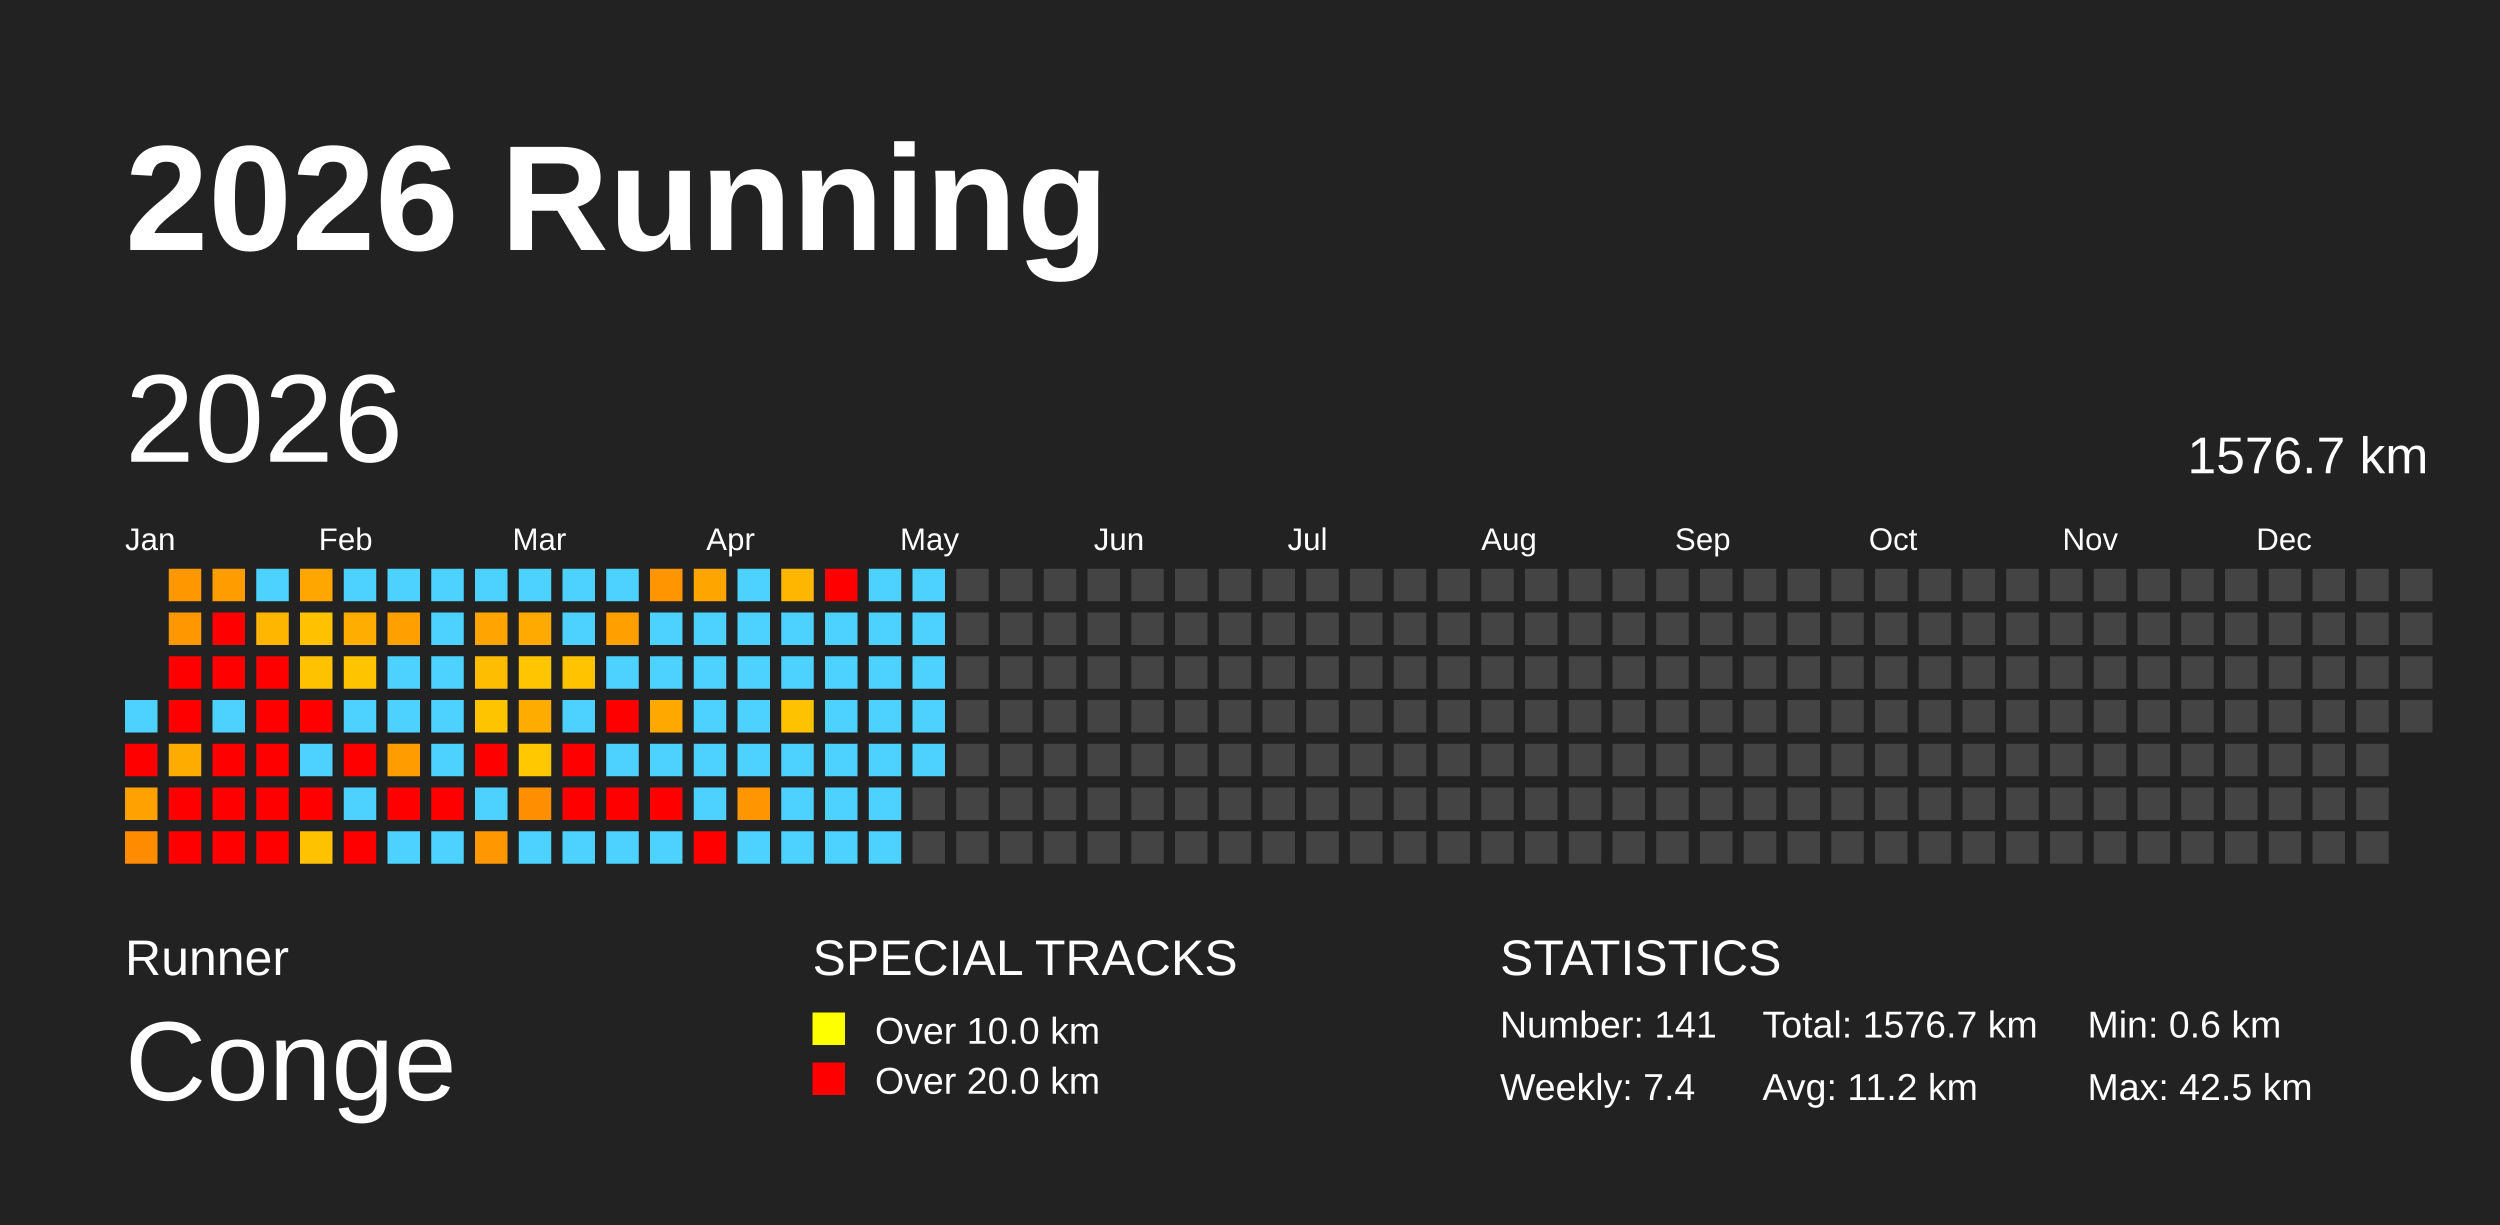
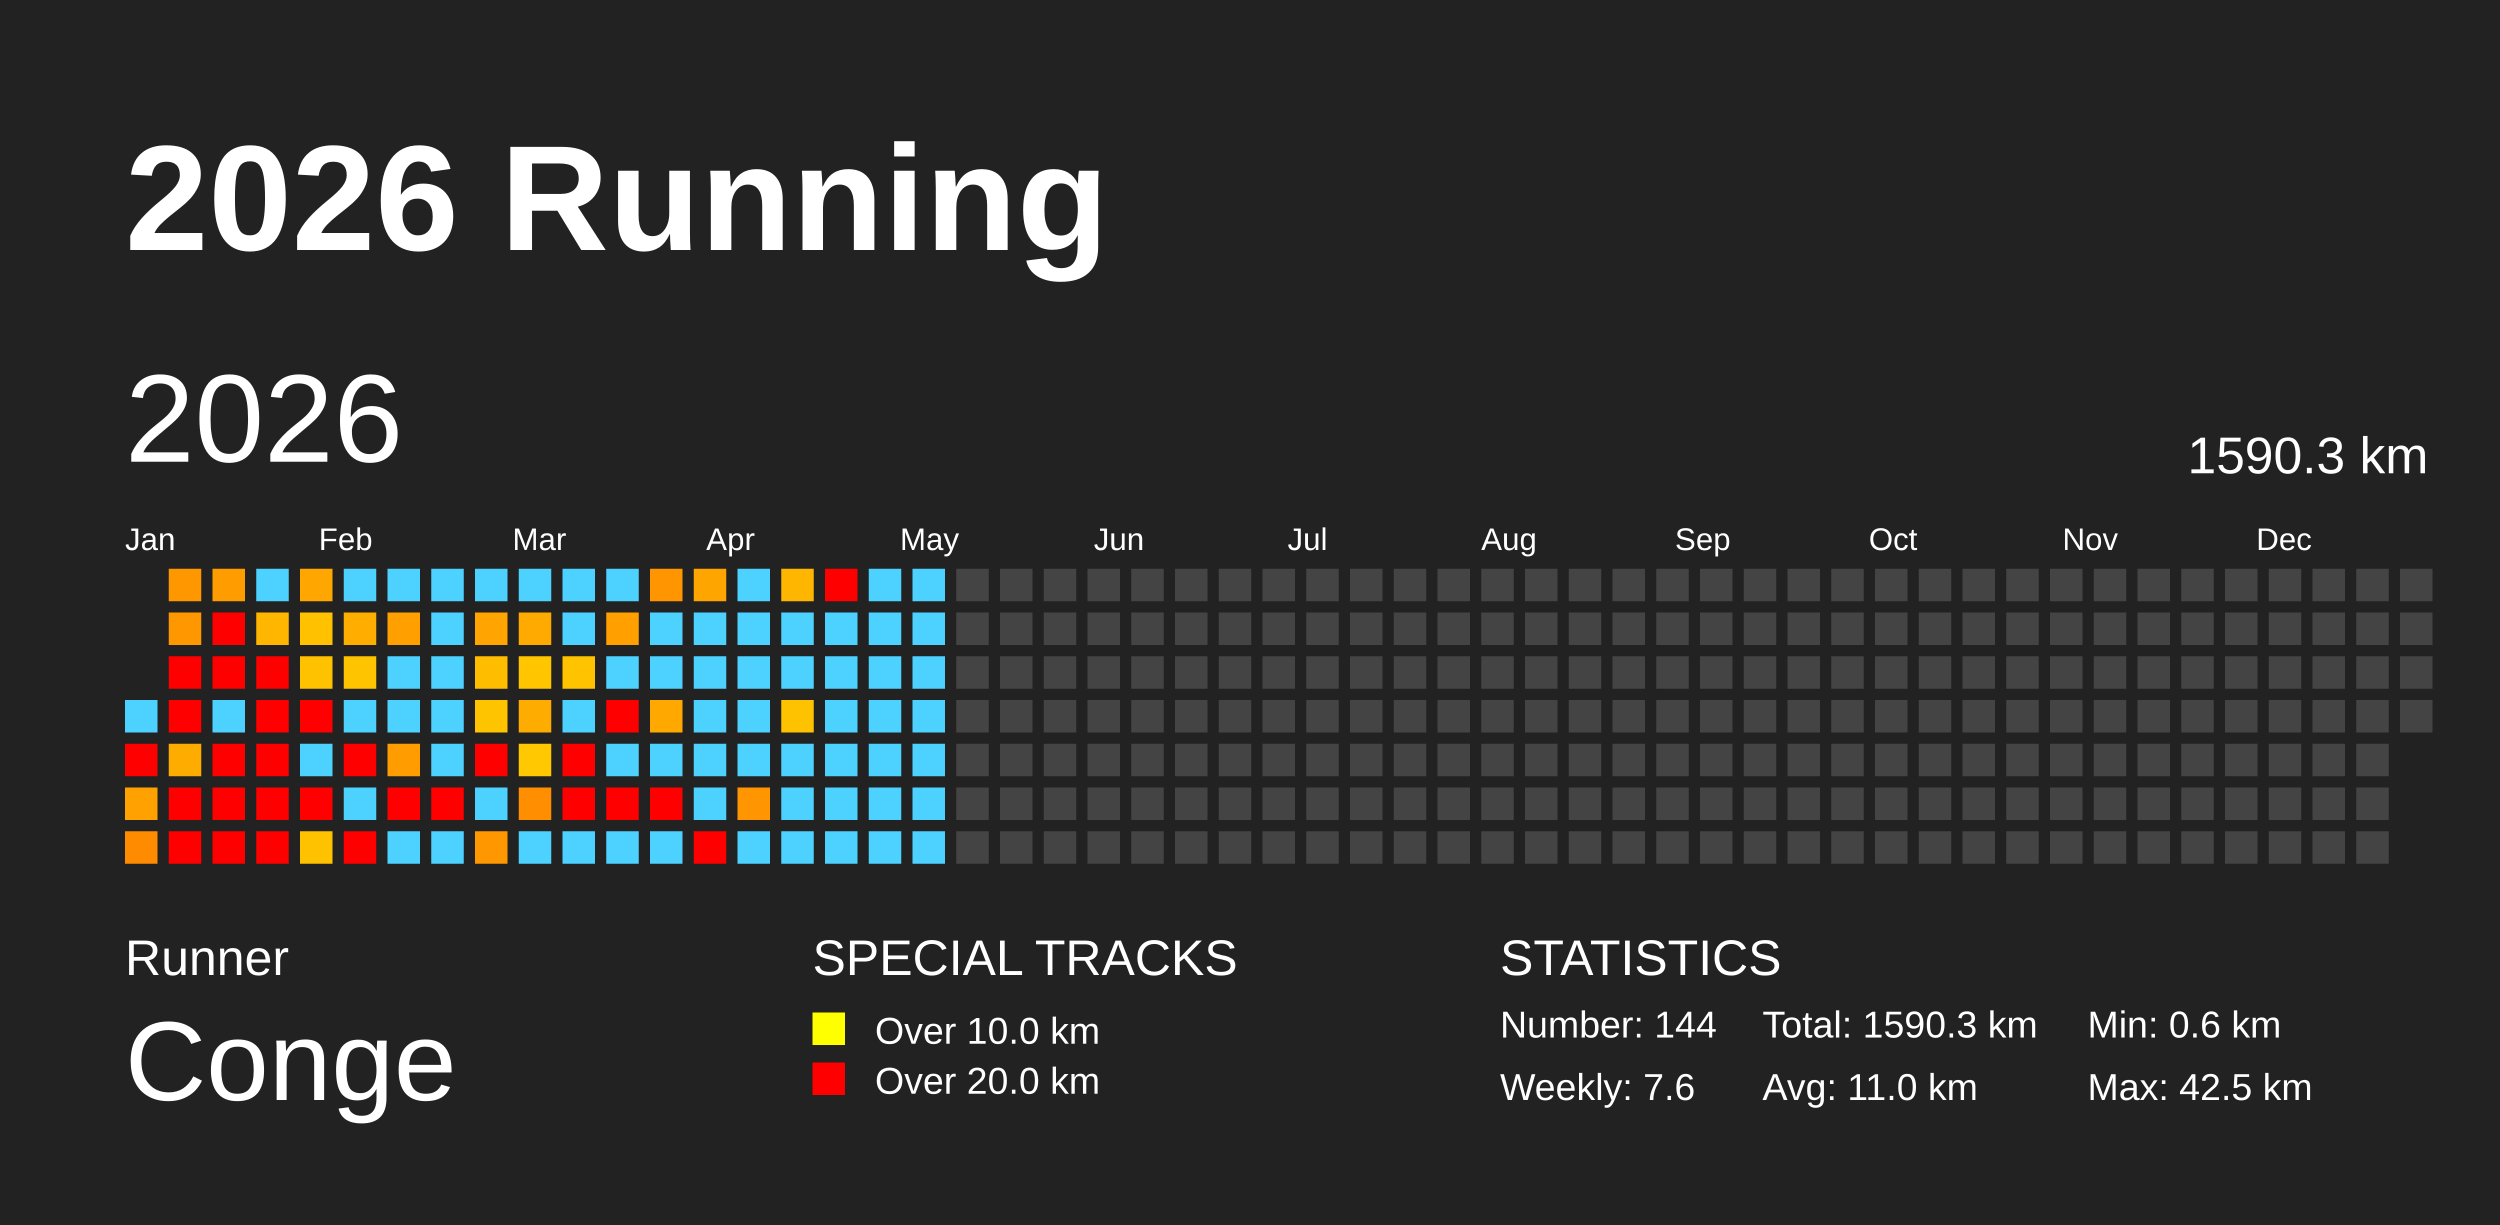
<svg xmlns="http://www.w3.org/2000/svg" baseProfile="full" height="98mm" version="1.1" viewBox="0,0,200,98" width="200mm">
  <defs />
  <rect fill="#222222" height="98" width="200" x="0" y="0" />
  <text fill="#FFFFFF" style="font-size:12px; font-family:Arial; font-weight:bold;" x="10" y="20">2026 Running</text>
  <text fill="#FFFFFF" style="font-size:4px; font-family:Arial" x="10" y="78">Runner</text>
  <text fill="#FFFFFF" style="font-size:9px; font-family:Arial" x="10" y="88">Conge</text>
  <text fill="#FFFFFF" style="font-size:4px; font-family:Arial" x="65" y="78">SPECIAL TRACKS</text>
  <rect fill="yellow" height="2.6" width="2.6" x="65" y="81" />
  <text fill="#FFFFFF" style="font-size:3px; font-family:Arial" x="70" y="83.5">Over 10.0 km</text>
  <rect fill="red" height="2.6" width="2.6" x="65" y="85" />
  <text fill="#FFFFFF" style="font-size:3px; font-family:Arial" x="70" y="87.5">Over 20.0 km</text>
  <text fill="#FFFFFF" style="font-size:4px; font-family:Arial" x="120" y="78">STATISTICS</text>
-   <text fill="#FFFFFF" style="font-size:3px; font-family:Arial" x="120" y="83">Number: 141</text>
-   <text fill="#FFFFFF" style="font-size:3px; font-family:Arial" x="120" y="88">Weekly: 7.4</text>
-   <text fill="#FFFFFF" style="font-size:3px; font-family:Arial" x="141" y="83">Total: 1576.7 km</text>
-   <text fill="#FFFFFF" style="font-size:3px; font-family:Arial" x="141" y="88">Avg: 11.2 km</text>
+   <text fill="#FFFFFF" style="font-size:3px; font-family:Arial" x="120" y="83">Number: 144</text>
+   <text fill="#FFFFFF" style="font-size:3px; font-family:Arial" x="120" y="88">Weekly: 7.6</text>
+   <text fill="#FFFFFF" style="font-size:3px; font-family:Arial" x="141" y="83">Total: 1590.3 km</text>
+   <text fill="#FFFFFF" style="font-size:3px; font-family:Arial" x="141" y="88">Avg: 11.0 km</text>
  <text fill="#FFFFFF" style="font-size:3px; font-family:Arial" x="167" y="83">Min: 0.6 km</text>
  <text fill="#FFFFFF" style="font-size:3px; font-family:Arial" x="167" y="88">Max: 42.5 km</text>
  <text dominant-baseline="hanging" fill="#FFFFFF" style="font-size:10.0px; font-family:Arial;" x="10" y="30">2026</text>
-   <text dominant-baseline="hanging" fill="#FFFFFF" style="font-size:4.125px; font-family:Arial;" x="175" y="35">1576.7 km</text>
+   <text dominant-baseline="hanging" fill="#FFFFFF" style="font-size:4.125px; font-family:Arial;" x="175" y="35">1590.3 km</text>
  <text fill="#FFFFFF" style="font-size:2.5px; font-family:Arial" x="10.0" y="44">Jan</text>
  <text fill="#FFFFFF" style="font-size:2.5px; font-family:Arial" x="25.5" y="44">Feb</text>
  <text fill="#FFFFFF" style="font-size:2.5px; font-family:Arial" x="41.0" y="44">Mar</text>
  <text fill="#FFFFFF" style="font-size:2.5px; font-family:Arial" x="56.5" y="44">Apr</text>
  <text fill="#FFFFFF" style="font-size:2.5px; font-family:Arial" x="72.0" y="44">May</text>
  <text fill="#FFFFFF" style="font-size:2.5px; font-family:Arial" x="87.5" y="44">Jun</text>
  <text fill="#FFFFFF" style="font-size:2.5px; font-family:Arial" x="103.0" y="44">Jul</text>
  <text fill="#FFFFFF" style="font-size:2.5px; font-family:Arial" x="118.5" y="44">Aug</text>
  <text fill="#FFFFFF" style="font-size:2.5px; font-family:Arial" x="134.0" y="44">Sep</text>
  <text fill="#FFFFFF" style="font-size:2.5px; font-family:Arial" x="149.5" y="44">Oct</text>
  <text fill="#FFFFFF" style="font-size:2.5px; font-family:Arial" x="165.0" y="44">Nov</text>
  <text fill="#FFFFFF" style="font-size:2.5px; font-family:Arial" x="180.5" y="44">Dec</text>
  <rect fill="#4dd2ff" height="2.6" width="2.6" x="10.0" y="56.0" />
  <rect fill="red" height="2.6" width="2.6" x="10.0" y="59.5" />
  <rect fill="#ffa100" height="2.6" width="2.6" x="10.0" y="63.0" />
  <rect fill="#ff8b00" height="2.6" width="2.6" x="10.0" y="66.5" />
  <rect fill="#ff9700" height="2.6" width="2.6" x="13.5" y="45.5" />
  <rect fill="#ff9800" height="2.6" width="2.6" x="13.5" y="49.0" />
  <rect fill="red" height="2.6" width="2.6" x="13.5" y="52.5" />
  <rect fill="red" height="2.6" width="2.6" x="13.5" y="56.0" />
  <rect fill="#ffac00" height="2.6" width="2.6" x="13.5" y="59.5" />
  <rect fill="red" height="2.6" width="2.6" x="13.5" y="63.0" />
  <rect fill="red" height="2.6" width="2.6" x="13.5" y="66.5" />
  <rect fill="#ff9d00" height="2.6" width="2.6" x="17.0" y="45.5" />
  <rect fill="red" height="2.6" width="2.6" x="17.0" y="49.0" />
  <rect fill="red" height="2.6" width="2.6" x="17.0" y="52.5" />
  <rect fill="#4dd2ff" height="2.6" width="2.6" x="17.0" y="56.0" />
  <rect fill="red" height="2.6" width="2.6" x="17.0" y="59.5" />
  <rect fill="red" height="2.6" width="2.6" x="17.0" y="63.0" />
  <rect fill="red" height="2.6" width="2.6" x="17.0" y="66.5" />
  <rect fill="#4dd2ff" height="2.6" width="2.6" x="20.5" y="45.5" />
  <rect fill="#ffb600" height="2.6" width="2.6" x="20.5" y="49.0" />
  <rect fill="red" height="2.6" width="2.6" x="20.5" y="52.5" />
  <rect fill="red" height="2.6" width="2.6" x="20.5" y="56.0" />
  <rect fill="red" height="2.6" width="2.6" x="20.5" y="59.5" />
  <rect fill="red" height="2.6" width="2.6" x="20.5" y="63.0" />
  <rect fill="red" height="2.6" width="2.6" x="20.5" y="66.5" />
  <rect fill="#ffa600" height="2.6" width="2.6" x="24.0" y="45.5" />
  <rect fill="#ffc100" height="2.6" width="2.6" x="24.0" y="49.0" />
  <rect fill="#ffc200" height="2.6" width="2.6" x="24.0" y="52.5" />
  <rect fill="red" height="2.6" width="2.6" x="24.0" y="56.0" />
  <rect fill="#4dd2ff" height="2.6" width="2.6" x="24.0" y="59.5" />
  <rect fill="red" height="2.6" width="2.6" x="24.0" y="63.0" />
  <rect fill="#ffc200" height="2.6" width="2.6" x="24.0" y="66.5" />
  <rect fill="#4dd2ff" height="2.6" width="2.6" x="27.5" y="45.5" />
  <rect fill="#ffae00" height="2.6" width="2.6" x="27.5" y="49.0" />
  <rect fill="#ffc400" height="2.6" width="2.6" x="27.5" y="52.5" />
  <rect fill="#4dd2ff" height="2.6" width="2.6" x="27.5" y="56.0" />
  <rect fill="red" height="2.6" width="2.6" x="27.5" y="59.5" />
  <rect fill="#4dd2ff" height="2.6" width="2.6" x="27.5" y="63.0" />
  <rect fill="red" height="2.6" width="2.6" x="27.5" y="66.5" />
  <rect fill="#4dd2ff" height="2.6" width="2.6" x="31.0" y="45.5" />
  <rect fill="#ffa000" height="2.6" width="2.6" x="31.0" y="49.0" />
  <rect fill="#4dd2ff" height="2.6" width="2.6" x="31.0" y="52.5" />
  <rect fill="#4dd2ff" height="2.6" width="2.6" x="31.0" y="56.0" />
  <rect fill="#ff9c00" height="2.6" width="2.6" x="31.0" y="59.5" />
  <rect fill="red" height="2.6" width="2.6" x="31.0" y="63.0" />
  <rect fill="#4dd2ff" height="2.6" width="2.6" x="31.0" y="66.5" />
  <rect fill="#4dd2ff" height="2.6" width="2.6" x="34.5" y="45.5" />
  <rect fill="#4dd2ff" height="2.6" width="2.6" x="34.5" y="49.0" />
  <rect fill="#4dd2ff" height="2.6" width="2.6" x="34.5" y="52.5" />
  <rect fill="#4dd2ff" height="2.6" width="2.6" x="34.5" y="56.0" />
  <rect fill="#4dd2ff" height="2.6" width="2.6" x="34.5" y="59.5" />
  <rect fill="red" height="2.6" width="2.6" x="34.5" y="63.0" />
  <rect fill="#4dd2ff" height="2.6" width="2.6" x="34.5" y="66.5" />
  <rect fill="#4dd2ff" height="2.6" width="2.6" x="38.0" y="45.5" />
  <rect fill="#ffa400" height="2.6" width="2.6" x="38.0" y="49.0" />
  <rect fill="#ffbd00" height="2.6" width="2.6" x="38.0" y="52.5" />
  <rect fill="#ffc400" height="2.6" width="2.6" x="38.0" y="56.0" />
  <rect fill="red" height="2.6" width="2.6" x="38.0" y="59.5" />
  <rect fill="#4dd2ff" height="2.6" width="2.6" x="38.0" y="63.0" />
  <rect fill="#ff9800" height="2.6" width="2.6" x="38.0" y="66.5" />
  <rect fill="#4dd2ff" height="2.6" width="2.6" x="41.5" y="45.5" />
  <rect fill="#ffaa00" height="2.6" width="2.6" x="41.5" y="49.0" />
  <rect fill="#ffc600" height="2.6" width="2.6" x="41.5" y="52.5" />
  <rect fill="#ffac00" height="2.6" width="2.6" x="41.5" y="56.0" />
  <rect fill="#ffc800" height="2.6" width="2.6" x="41.5" y="59.5" />
  <rect fill="#ff8e00" height="2.6" width="2.6" x="41.5" y="63.0" />
  <rect fill="#4dd2ff" height="2.6" width="2.6" x="41.5" y="66.5" />
  <rect fill="#4dd2ff" height="2.6" width="2.6" x="45.0" y="45.5" />
  <rect fill="#4dd2ff" height="2.6" width="2.6" x="45.0" y="49.0" />
  <rect fill="#ffc300" height="2.6" width="2.6" x="45.0" y="52.5" />
  <rect fill="#4dd2ff" height="2.6" width="2.6" x="45.0" y="56.0" />
  <rect fill="red" height="2.6" width="2.6" x="45.0" y="59.5" />
  <rect fill="red" height="2.6" width="2.6" x="45.0" y="63.0" />
  <rect fill="#4dd2ff" height="2.6" width="2.6" x="45.0" y="66.5" />
  <rect fill="#4dd2ff" height="2.6" width="2.6" x="48.5" y="45.5" />
  <rect fill="#ff9f00" height="2.6" width="2.6" x="48.5" y="49.0" />
  <rect fill="#4dd2ff" height="2.6" width="2.6" x="48.5" y="52.5" />
  <rect fill="red" height="2.6" width="2.6" x="48.5" y="56.0" />
  <rect fill="#4dd2ff" height="2.6" width="2.6" x="48.5" y="59.5" />
  <rect fill="red" height="2.6" width="2.6" x="48.5" y="63.0" />
  <rect fill="#4dd2ff" height="2.6" width="2.6" x="48.5" y="66.5" />
  <rect fill="#ff9500" height="2.6" width="2.6" x="52.0" y="45.5" />
  <rect fill="#4dd2ff" height="2.6" width="2.6" x="52.0" y="49.0" />
  <rect fill="#4dd2ff" height="2.6" width="2.6" x="52.0" y="52.5" />
  <rect fill="#ffa900" height="2.6" width="2.6" x="52.0" y="56.0" />
  <rect fill="#4dd2ff" height="2.6" width="2.6" x="52.0" y="59.5" />
  <rect fill="red" height="2.6" width="2.6" x="52.0" y="63.0" />
  <rect fill="#4dd2ff" height="2.6" width="2.6" x="52.0" y="66.5" />
  <rect fill="#ffa500" height="2.6" width="2.6" x="55.5" y="45.5" />
  <rect fill="#4dd2ff" height="2.6" width="2.6" x="55.5" y="49.0" />
  <rect fill="#4dd2ff" height="2.6" width="2.6" x="55.5" y="52.5" />
  <rect fill="#4dd2ff" height="2.6" width="2.6" x="55.5" y="56.0" />
  <rect fill="#4dd2ff" height="2.6" width="2.6" x="55.5" y="59.5" />
  <rect fill="#4dd2ff" height="2.6" width="2.6" x="55.5" y="63.0" />
  <rect fill="red" height="2.6" width="2.6" x="55.5" y="66.5" />
  <rect fill="#4dd2ff" height="2.6" width="2.6" x="59.0" y="45.5" />
  <rect fill="#4dd2ff" height="2.6" width="2.6" x="59.0" y="49.0" />
  <rect fill="#4dd2ff" height="2.6" width="2.6" x="59.0" y="52.5" />
  <rect fill="#4dd2ff" height="2.6" width="2.6" x="59.0" y="56.0" />
  <rect fill="#4dd2ff" height="2.6" width="2.6" x="59.0" y="59.5" />
  <rect fill="#ff9500" height="2.6" width="2.6" x="59.0" y="63.0" />
  <rect fill="#4dd2ff" height="2.6" width="2.6" x="59.0" y="66.5" />
  <rect fill="#ffb600" height="2.6" width="2.6" x="62.5" y="45.5" />
  <rect fill="#4dd2ff" height="2.6" width="2.6" x="62.5" y="49.0" />
  <rect fill="#4dd2ff" height="2.6" width="2.6" x="62.5" y="52.5" />
  <rect fill="#ffc200" height="2.6" width="2.6" x="62.5" y="56.0" />
  <rect fill="#4dd2ff" height="2.6" width="2.6" x="62.5" y="59.5" />
  <rect fill="#4dd2ff" height="2.6" width="2.6" x="62.5" y="63.0" />
  <rect fill="#4dd2ff" height="2.6" width="2.6" x="62.5" y="66.5" />
  <rect fill="red" height="2.6" width="2.6" x="66.0" y="45.5" />
  <rect fill="#4dd2ff" height="2.6" width="2.6" x="66.0" y="49.0" />
  <rect fill="#4dd2ff" height="2.6" width="2.6" x="66.0" y="52.5" />
  <rect fill="#4dd2ff" height="2.6" width="2.6" x="66.0" y="56.0" />
  <rect fill="#4dd2ff" height="2.6" width="2.6" x="66.0" y="59.5" />
  <rect fill="#4dd2ff" height="2.6" width="2.6" x="66.0" y="63.0" />
  <rect fill="#4dd2ff" height="2.6" width="2.6" x="66.0" y="66.5" />
  <rect fill="#4dd2ff" height="2.6" width="2.6" x="69.5" y="45.5" />
  <rect fill="#4dd2ff" height="2.6" width="2.6" x="69.5" y="49.0" />
  <rect fill="#4dd2ff" height="2.6" width="2.6" x="69.5" y="52.5" />
  <rect fill="#4dd2ff" height="2.6" width="2.6" x="69.5" y="56.0" />
  <rect fill="#4dd2ff" height="2.6" width="2.6" x="69.5" y="59.5" />
  <rect fill="#4dd2ff" height="2.6" width="2.6" x="69.5" y="63.0" />
  <rect fill="#4dd2ff" height="2.6" width="2.6" x="69.5" y="66.5" />
  <rect fill="#4dd2ff" height="2.6" width="2.6" x="73.0" y="45.5" />
  <rect fill="#4dd2ff" height="2.6" width="2.6" x="73.0" y="49.0" />
  <rect fill="#4dd2ff" height="2.6" width="2.6" x="73.0" y="52.5" />
  <rect fill="#4dd2ff" height="2.6" width="2.6" x="73.0" y="56.0" />
  <rect fill="#4dd2ff" height="2.6" width="2.6" x="73.0" y="59.5" />
-   <rect fill="#444444" height="2.6" width="2.6" x="73.0" y="63.0" />
-   <rect fill="#444444" height="2.6" width="2.6" x="73.0" y="66.5" />
+   <rect fill="#4dd2ff" height="2.6" width="2.6" x="73.0" y="63.0" />
+   <rect fill="#4dd2ff" height="2.6" width="2.6" x="73.0" y="66.5" />
  <rect fill="#444444" height="2.6" width="2.6" x="76.5" y="45.5" />
  <rect fill="#444444" height="2.6" width="2.6" x="76.5" y="49.0" />
  <rect fill="#444444" height="2.6" width="2.6" x="76.5" y="52.5" />
  <rect fill="#444444" height="2.6" width="2.6" x="76.5" y="56.0" />
  <rect fill="#444444" height="2.6" width="2.6" x="76.5" y="59.5" />
  <rect fill="#444444" height="2.6" width="2.6" x="76.5" y="63.0" />
  <rect fill="#444444" height="2.6" width="2.6" x="76.5" y="66.5" />
  <rect fill="#444444" height="2.6" width="2.6" x="80.0" y="45.5" />
  <rect fill="#444444" height="2.6" width="2.6" x="80.0" y="49.0" />
  <rect fill="#444444" height="2.6" width="2.6" x="80.0" y="52.5" />
  <rect fill="#444444" height="2.6" width="2.6" x="80.0" y="56.0" />
  <rect fill="#444444" height="2.6" width="2.6" x="80.0" y="59.5" />
  <rect fill="#444444" height="2.6" width="2.6" x="80.0" y="63.0" />
  <rect fill="#444444" height="2.6" width="2.6" x="80.0" y="66.5" />
  <rect fill="#444444" height="2.6" width="2.6" x="83.5" y="45.5" />
  <rect fill="#444444" height="2.6" width="2.6" x="83.5" y="49.0" />
  <rect fill="#444444" height="2.6" width="2.6" x="83.5" y="52.5" />
  <rect fill="#444444" height="2.6" width="2.6" x="83.5" y="56.0" />
  <rect fill="#444444" height="2.6" width="2.6" x="83.5" y="59.5" />
  <rect fill="#444444" height="2.6" width="2.6" x="83.5" y="63.0" />
  <rect fill="#444444" height="2.6" width="2.6" x="83.5" y="66.5" />
  <rect fill="#444444" height="2.6" width="2.6" x="87.0" y="45.5" />
  <rect fill="#444444" height="2.6" width="2.6" x="87.0" y="49.0" />
  <rect fill="#444444" height="2.6" width="2.6" x="87.0" y="52.5" />
  <rect fill="#444444" height="2.6" width="2.6" x="87.0" y="56.0" />
  <rect fill="#444444" height="2.6" width="2.6" x="87.0" y="59.5" />
  <rect fill="#444444" height="2.6" width="2.6" x="87.0" y="63.0" />
  <rect fill="#444444" height="2.6" width="2.6" x="87.0" y="66.5" />
  <rect fill="#444444" height="2.6" width="2.6" x="90.5" y="45.5" />
  <rect fill="#444444" height="2.6" width="2.6" x="90.5" y="49.0" />
  <rect fill="#444444" height="2.6" width="2.6" x="90.5" y="52.5" />
  <rect fill="#444444" height="2.6" width="2.6" x="90.5" y="56.0" />
  <rect fill="#444444" height="2.6" width="2.6" x="90.5" y="59.5" />
  <rect fill="#444444" height="2.6" width="2.6" x="90.5" y="63.0" />
  <rect fill="#444444" height="2.6" width="2.6" x="90.5" y="66.5" />
  <rect fill="#444444" height="2.6" width="2.6" x="94.0" y="45.5" />
  <rect fill="#444444" height="2.6" width="2.6" x="94.0" y="49.0" />
  <rect fill="#444444" height="2.6" width="2.6" x="94.0" y="52.5" />
  <rect fill="#444444" height="2.6" width="2.6" x="94.0" y="56.0" />
  <rect fill="#444444" height="2.6" width="2.6" x="94.0" y="59.5" />
  <rect fill="#444444" height="2.6" width="2.6" x="94.0" y="63.0" />
  <rect fill="#444444" height="2.6" width="2.6" x="94.0" y="66.5" />
  <rect fill="#444444" height="2.6" width="2.6" x="97.5" y="45.5" />
  <rect fill="#444444" height="2.6" width="2.6" x="97.5" y="49.0" />
  <rect fill="#444444" height="2.6" width="2.6" x="97.5" y="52.5" />
  <rect fill="#444444" height="2.6" width="2.6" x="97.5" y="56.0" />
  <rect fill="#444444" height="2.6" width="2.6" x="97.5" y="59.5" />
  <rect fill="#444444" height="2.6" width="2.6" x="97.5" y="63.0" />
  <rect fill="#444444" height="2.6" width="2.6" x="97.5" y="66.5" />
  <rect fill="#444444" height="2.6" width="2.6" x="101.0" y="45.5" />
  <rect fill="#444444" height="2.6" width="2.6" x="101.0" y="49.0" />
  <rect fill="#444444" height="2.6" width="2.6" x="101.0" y="52.5" />
  <rect fill="#444444" height="2.6" width="2.6" x="101.0" y="56.0" />
  <rect fill="#444444" height="2.6" width="2.6" x="101.0" y="59.5" />
  <rect fill="#444444" height="2.6" width="2.6" x="101.0" y="63.0" />
  <rect fill="#444444" height="2.6" width="2.6" x="101.0" y="66.5" />
  <rect fill="#444444" height="2.6" width="2.6" x="104.5" y="45.5" />
  <rect fill="#444444" height="2.6" width="2.6" x="104.5" y="49.0" />
  <rect fill="#444444" height="2.6" width="2.6" x="104.5" y="52.5" />
  <rect fill="#444444" height="2.6" width="2.6" x="104.5" y="56.0" />
  <rect fill="#444444" height="2.6" width="2.6" x="104.5" y="59.5" />
  <rect fill="#444444" height="2.6" width="2.6" x="104.5" y="63.0" />
  <rect fill="#444444" height="2.6" width="2.6" x="104.5" y="66.5" />
  <rect fill="#444444" height="2.6" width="2.6" x="108.0" y="45.5" />
  <rect fill="#444444" height="2.6" width="2.6" x="108.0" y="49.0" />
  <rect fill="#444444" height="2.6" width="2.6" x="108.0" y="52.5" />
  <rect fill="#444444" height="2.6" width="2.6" x="108.0" y="56.0" />
  <rect fill="#444444" height="2.6" width="2.6" x="108.0" y="59.5" />
  <rect fill="#444444" height="2.6" width="2.6" x="108.0" y="63.0" />
  <rect fill="#444444" height="2.6" width="2.6" x="108.0" y="66.5" />
  <rect fill="#444444" height="2.6" width="2.6" x="111.5" y="45.5" />
  <rect fill="#444444" height="2.6" width="2.6" x="111.5" y="49.0" />
  <rect fill="#444444" height="2.6" width="2.6" x="111.5" y="52.5" />
  <rect fill="#444444" height="2.6" width="2.6" x="111.5" y="56.0" />
  <rect fill="#444444" height="2.6" width="2.6" x="111.5" y="59.5" />
  <rect fill="#444444" height="2.6" width="2.6" x="111.5" y="63.0" />
  <rect fill="#444444" height="2.6" width="2.6" x="111.5" y="66.5" />
  <rect fill="#444444" height="2.6" width="2.6" x="115.0" y="45.5" />
  <rect fill="#444444" height="2.6" width="2.6" x="115.0" y="49.0" />
  <rect fill="#444444" height="2.6" width="2.6" x="115.0" y="52.5" />
  <rect fill="#444444" height="2.6" width="2.6" x="115.0" y="56.0" />
  <rect fill="#444444" height="2.6" width="2.6" x="115.0" y="59.5" />
  <rect fill="#444444" height="2.6" width="2.6" x="115.0" y="63.0" />
  <rect fill="#444444" height="2.6" width="2.6" x="115.0" y="66.5" />
  <rect fill="#444444" height="2.6" width="2.6" x="118.5" y="45.5" />
  <rect fill="#444444" height="2.6" width="2.6" x="118.5" y="49.0" />
  <rect fill="#444444" height="2.6" width="2.6" x="118.5" y="52.5" />
  <rect fill="#444444" height="2.6" width="2.6" x="118.5" y="56.0" />
  <rect fill="#444444" height="2.6" width="2.6" x="118.5" y="59.5" />
  <rect fill="#444444" height="2.6" width="2.6" x="118.5" y="63.0" />
  <rect fill="#444444" height="2.6" width="2.6" x="118.5" y="66.5" />
  <rect fill="#444444" height="2.6" width="2.6" x="122.0" y="45.5" />
  <rect fill="#444444" height="2.6" width="2.6" x="122.0" y="49.0" />
  <rect fill="#444444" height="2.6" width="2.6" x="122.0" y="52.5" />
  <rect fill="#444444" height="2.6" width="2.6" x="122.0" y="56.0" />
  <rect fill="#444444" height="2.6" width="2.6" x="122.0" y="59.5" />
  <rect fill="#444444" height="2.6" width="2.6" x="122.0" y="63.0" />
  <rect fill="#444444" height="2.6" width="2.6" x="122.0" y="66.5" />
  <rect fill="#444444" height="2.6" width="2.6" x="125.5" y="45.5" />
  <rect fill="#444444" height="2.6" width="2.6" x="125.5" y="49.0" />
  <rect fill="#444444" height="2.6" width="2.6" x="125.5" y="52.5" />
  <rect fill="#444444" height="2.6" width="2.6" x="125.5" y="56.0" />
  <rect fill="#444444" height="2.6" width="2.6" x="125.5" y="59.5" />
  <rect fill="#444444" height="2.6" width="2.6" x="125.5" y="63.0" />
  <rect fill="#444444" height="2.6" width="2.6" x="125.5" y="66.5" />
  <rect fill="#444444" height="2.6" width="2.6" x="129.0" y="45.5" />
  <rect fill="#444444" height="2.6" width="2.6" x="129.0" y="49.0" />
  <rect fill="#444444" height="2.6" width="2.6" x="129.0" y="52.5" />
  <rect fill="#444444" height="2.6" width="2.6" x="129.0" y="56.0" />
  <rect fill="#444444" height="2.6" width="2.6" x="129.0" y="59.5" />
  <rect fill="#444444" height="2.6" width="2.6" x="129.0" y="63.0" />
  <rect fill="#444444" height="2.6" width="2.6" x="129.0" y="66.5" />
  <rect fill="#444444" height="2.6" width="2.6" x="132.5" y="45.5" />
  <rect fill="#444444" height="2.6" width="2.6" x="132.5" y="49.0" />
  <rect fill="#444444" height="2.6" width="2.6" x="132.5" y="52.5" />
  <rect fill="#444444" height="2.6" width="2.6" x="132.5" y="56.0" />
  <rect fill="#444444" height="2.6" width="2.6" x="132.5" y="59.5" />
  <rect fill="#444444" height="2.6" width="2.6" x="132.5" y="63.0" />
  <rect fill="#444444" height="2.6" width="2.6" x="132.5" y="66.5" />
  <rect fill="#444444" height="2.6" width="2.6" x="136.0" y="45.5" />
  <rect fill="#444444" height="2.6" width="2.6" x="136.0" y="49.0" />
  <rect fill="#444444" height="2.6" width="2.6" x="136.0" y="52.5" />
  <rect fill="#444444" height="2.6" width="2.6" x="136.0" y="56.0" />
  <rect fill="#444444" height="2.6" width="2.6" x="136.0" y="59.5" />
  <rect fill="#444444" height="2.6" width="2.6" x="136.0" y="63.0" />
  <rect fill="#444444" height="2.6" width="2.6" x="136.0" y="66.5" />
  <rect fill="#444444" height="2.6" width="2.6" x="139.5" y="45.5" />
  <rect fill="#444444" height="2.6" width="2.6" x="139.5" y="49.0" />
  <rect fill="#444444" height="2.6" width="2.6" x="139.5" y="52.5" />
  <rect fill="#444444" height="2.6" width="2.6" x="139.5" y="56.0" />
  <rect fill="#444444" height="2.6" width="2.6" x="139.5" y="59.5" />
  <rect fill="#444444" height="2.6" width="2.6" x="139.5" y="63.0" />
  <rect fill="#444444" height="2.6" width="2.6" x="139.5" y="66.5" />
  <rect fill="#444444" height="2.6" width="2.6" x="143.0" y="45.5" />
  <rect fill="#444444" height="2.6" width="2.6" x="143.0" y="49.0" />
  <rect fill="#444444" height="2.6" width="2.6" x="143.0" y="52.5" />
  <rect fill="#444444" height="2.6" width="2.6" x="143.0" y="56.0" />
  <rect fill="#444444" height="2.6" width="2.6" x="143.0" y="59.5" />
  <rect fill="#444444" height="2.6" width="2.6" x="143.0" y="63.0" />
  <rect fill="#444444" height="2.6" width="2.6" x="143.0" y="66.5" />
  <rect fill="#444444" height="2.6" width="2.6" x="146.5" y="45.5" />
  <rect fill="#444444" height="2.6" width="2.6" x="146.5" y="49.0" />
  <rect fill="#444444" height="2.6" width="2.6" x="146.5" y="52.5" />
  <rect fill="#444444" height="2.6" width="2.6" x="146.5" y="56.0" />
  <rect fill="#444444" height="2.6" width="2.6" x="146.5" y="59.5" />
  <rect fill="#444444" height="2.6" width="2.6" x="146.5" y="63.0" />
  <rect fill="#444444" height="2.6" width="2.6" x="146.5" y="66.5" />
  <rect fill="#444444" height="2.6" width="2.6" x="150.0" y="45.5" />
  <rect fill="#444444" height="2.6" width="2.6" x="150.0" y="49.0" />
  <rect fill="#444444" height="2.6" width="2.6" x="150.0" y="52.5" />
  <rect fill="#444444" height="2.6" width="2.6" x="150.0" y="56.0" />
  <rect fill="#444444" height="2.6" width="2.6" x="150.0" y="59.5" />
  <rect fill="#444444" height="2.6" width="2.6" x="150.0" y="63.0" />
  <rect fill="#444444" height="2.6" width="2.6" x="150.0" y="66.5" />
  <rect fill="#444444" height="2.6" width="2.6" x="153.5" y="45.5" />
  <rect fill="#444444" height="2.6" width="2.6" x="153.5" y="49.0" />
  <rect fill="#444444" height="2.6" width="2.6" x="153.5" y="52.5" />
  <rect fill="#444444" height="2.6" width="2.6" x="153.5" y="56.0" />
  <rect fill="#444444" height="2.6" width="2.6" x="153.5" y="59.5" />
  <rect fill="#444444" height="2.6" width="2.6" x="153.5" y="63.0" />
  <rect fill="#444444" height="2.6" width="2.6" x="153.5" y="66.5" />
  <rect fill="#444444" height="2.6" width="2.6" x="157.0" y="45.5" />
  <rect fill="#444444" height="2.6" width="2.6" x="157.0" y="49.0" />
  <rect fill="#444444" height="2.6" width="2.6" x="157.0" y="52.5" />
  <rect fill="#444444" height="2.6" width="2.6" x="157.0" y="56.0" />
  <rect fill="#444444" height="2.6" width="2.6" x="157.0" y="59.5" />
  <rect fill="#444444" height="2.6" width="2.6" x="157.0" y="63.0" />
  <rect fill="#444444" height="2.6" width="2.6" x="157.0" y="66.5" />
  <rect fill="#444444" height="2.6" width="2.6" x="160.5" y="45.5" />
  <rect fill="#444444" height="2.6" width="2.6" x="160.5" y="49.0" />
  <rect fill="#444444" height="2.6" width="2.6" x="160.5" y="52.5" />
  <rect fill="#444444" height="2.6" width="2.6" x="160.5" y="56.0" />
  <rect fill="#444444" height="2.6" width="2.6" x="160.5" y="59.5" />
  <rect fill="#444444" height="2.6" width="2.6" x="160.5" y="63.0" />
  <rect fill="#444444" height="2.6" width="2.6" x="160.5" y="66.5" />
  <rect fill="#444444" height="2.6" width="2.6" x="164.0" y="45.5" />
  <rect fill="#444444" height="2.6" width="2.6" x="164.0" y="49.0" />
  <rect fill="#444444" height="2.6" width="2.6" x="164.0" y="52.5" />
  <rect fill="#444444" height="2.6" width="2.6" x="164.0" y="56.0" />
  <rect fill="#444444" height="2.6" width="2.6" x="164.0" y="59.5" />
  <rect fill="#444444" height="2.6" width="2.6" x="164.0" y="63.0" />
  <rect fill="#444444" height="2.6" width="2.6" x="164.0" y="66.5" />
  <rect fill="#444444" height="2.6" width="2.6" x="167.5" y="45.5" />
  <rect fill="#444444" height="2.6" width="2.6" x="167.5" y="49.0" />
  <rect fill="#444444" height="2.6" width="2.6" x="167.5" y="52.5" />
  <rect fill="#444444" height="2.6" width="2.6" x="167.5" y="56.0" />
  <rect fill="#444444" height="2.6" width="2.6" x="167.5" y="59.5" />
  <rect fill="#444444" height="2.6" width="2.6" x="167.5" y="63.0" />
  <rect fill="#444444" height="2.6" width="2.6" x="167.5" y="66.5" />
  <rect fill="#444444" height="2.6" width="2.6" x="171.0" y="45.5" />
  <rect fill="#444444" height="2.6" width="2.6" x="171.0" y="49.0" />
  <rect fill="#444444" height="2.6" width="2.6" x="171.0" y="52.5" />
  <rect fill="#444444" height="2.6" width="2.6" x="171.0" y="56.0" />
  <rect fill="#444444" height="2.6" width="2.6" x="171.0" y="59.5" />
  <rect fill="#444444" height="2.6" width="2.6" x="171.0" y="63.0" />
  <rect fill="#444444" height="2.6" width="2.6" x="171.0" y="66.5" />
  <rect fill="#444444" height="2.6" width="2.6" x="174.5" y="45.5" />
  <rect fill="#444444" height="2.6" width="2.6" x="174.5" y="49.0" />
  <rect fill="#444444" height="2.6" width="2.6" x="174.5" y="52.5" />
  <rect fill="#444444" height="2.6" width="2.6" x="174.5" y="56.0" />
  <rect fill="#444444" height="2.6" width="2.6" x="174.5" y="59.5" />
  <rect fill="#444444" height="2.6" width="2.6" x="174.5" y="63.0" />
  <rect fill="#444444" height="2.6" width="2.6" x="174.5" y="66.5" />
  <rect fill="#444444" height="2.6" width="2.6" x="178.0" y="45.5" />
  <rect fill="#444444" height="2.6" width="2.6" x="178.0" y="49.0" />
  <rect fill="#444444" height="2.6" width="2.6" x="178.0" y="52.5" />
  <rect fill="#444444" height="2.6" width="2.6" x="178.0" y="56.0" />
  <rect fill="#444444" height="2.6" width="2.6" x="178.0" y="59.5" />
  <rect fill="#444444" height="2.6" width="2.6" x="178.0" y="63.0" />
  <rect fill="#444444" height="2.6" width="2.6" x="178.0" y="66.5" />
  <rect fill="#444444" height="2.6" width="2.6" x="181.5" y="45.5" />
  <rect fill="#444444" height="2.6" width="2.6" x="181.5" y="49.0" />
  <rect fill="#444444" height="2.6" width="2.6" x="181.5" y="52.5" />
  <rect fill="#444444" height="2.6" width="2.6" x="181.5" y="56.0" />
  <rect fill="#444444" height="2.6" width="2.6" x="181.5" y="59.5" />
  <rect fill="#444444" height="2.6" width="2.6" x="181.5" y="63.0" />
  <rect fill="#444444" height="2.6" width="2.6" x="181.5" y="66.5" />
  <rect fill="#444444" height="2.6" width="2.6" x="185.0" y="45.5" />
  <rect fill="#444444" height="2.6" width="2.6" x="185.0" y="49.0" />
  <rect fill="#444444" height="2.6" width="2.6" x="185.0" y="52.5" />
  <rect fill="#444444" height="2.6" width="2.6" x="185.0" y="56.0" />
  <rect fill="#444444" height="2.6" width="2.6" x="185.0" y="59.5" />
  <rect fill="#444444" height="2.6" width="2.6" x="185.0" y="63.0" />
  <rect fill="#444444" height="2.6" width="2.6" x="185.0" y="66.5" />
  <rect fill="#444444" height="2.6" width="2.6" x="188.5" y="45.5" />
  <rect fill="#444444" height="2.6" width="2.6" x="188.5" y="49.0" />
  <rect fill="#444444" height="2.6" width="2.6" x="188.5" y="52.5" />
  <rect fill="#444444" height="2.6" width="2.6" x="188.5" y="56.0" />
  <rect fill="#444444" height="2.6" width="2.6" x="188.5" y="59.5" />
  <rect fill="#444444" height="2.6" width="2.6" x="188.5" y="63.0" />
  <rect fill="#444444" height="2.6" width="2.6" x="188.5" y="66.5" />
  <rect fill="#444444" height="2.6" width="2.6" x="192.0" y="45.5" />
  <rect fill="#444444" height="2.6" width="2.6" x="192.0" y="49.0" />
  <rect fill="#444444" height="2.6" width="2.6" x="192.0" y="52.5" />
  <rect fill="#444444" height="2.6" width="2.6" x="192.0" y="56.0" />
</svg>
